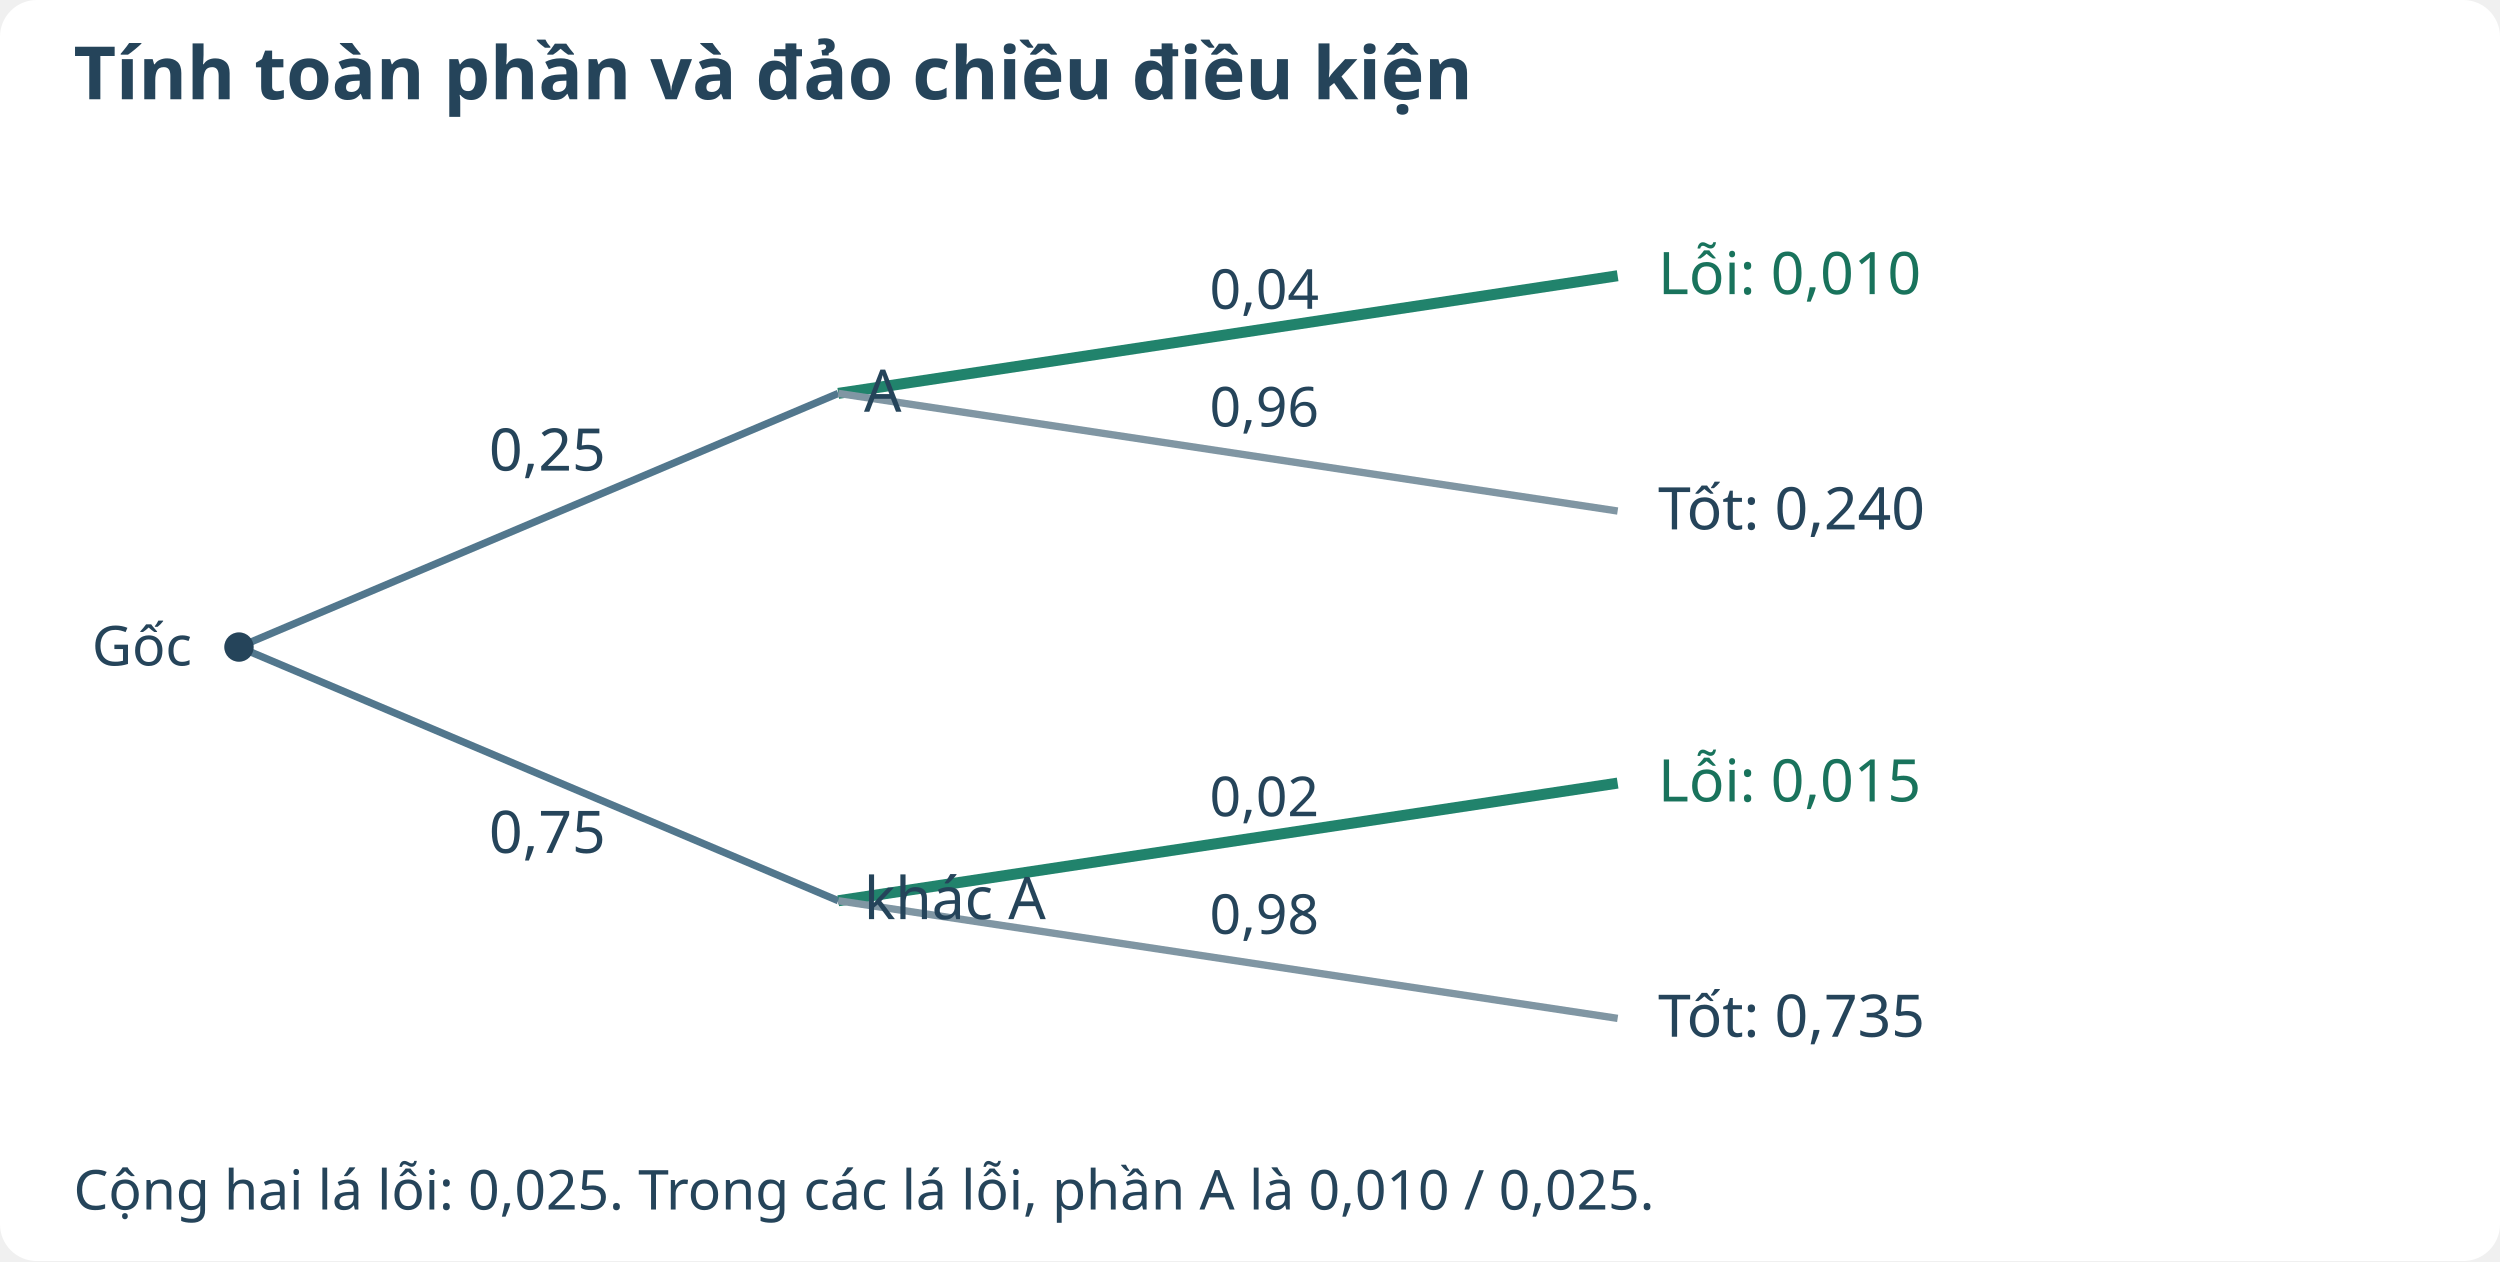
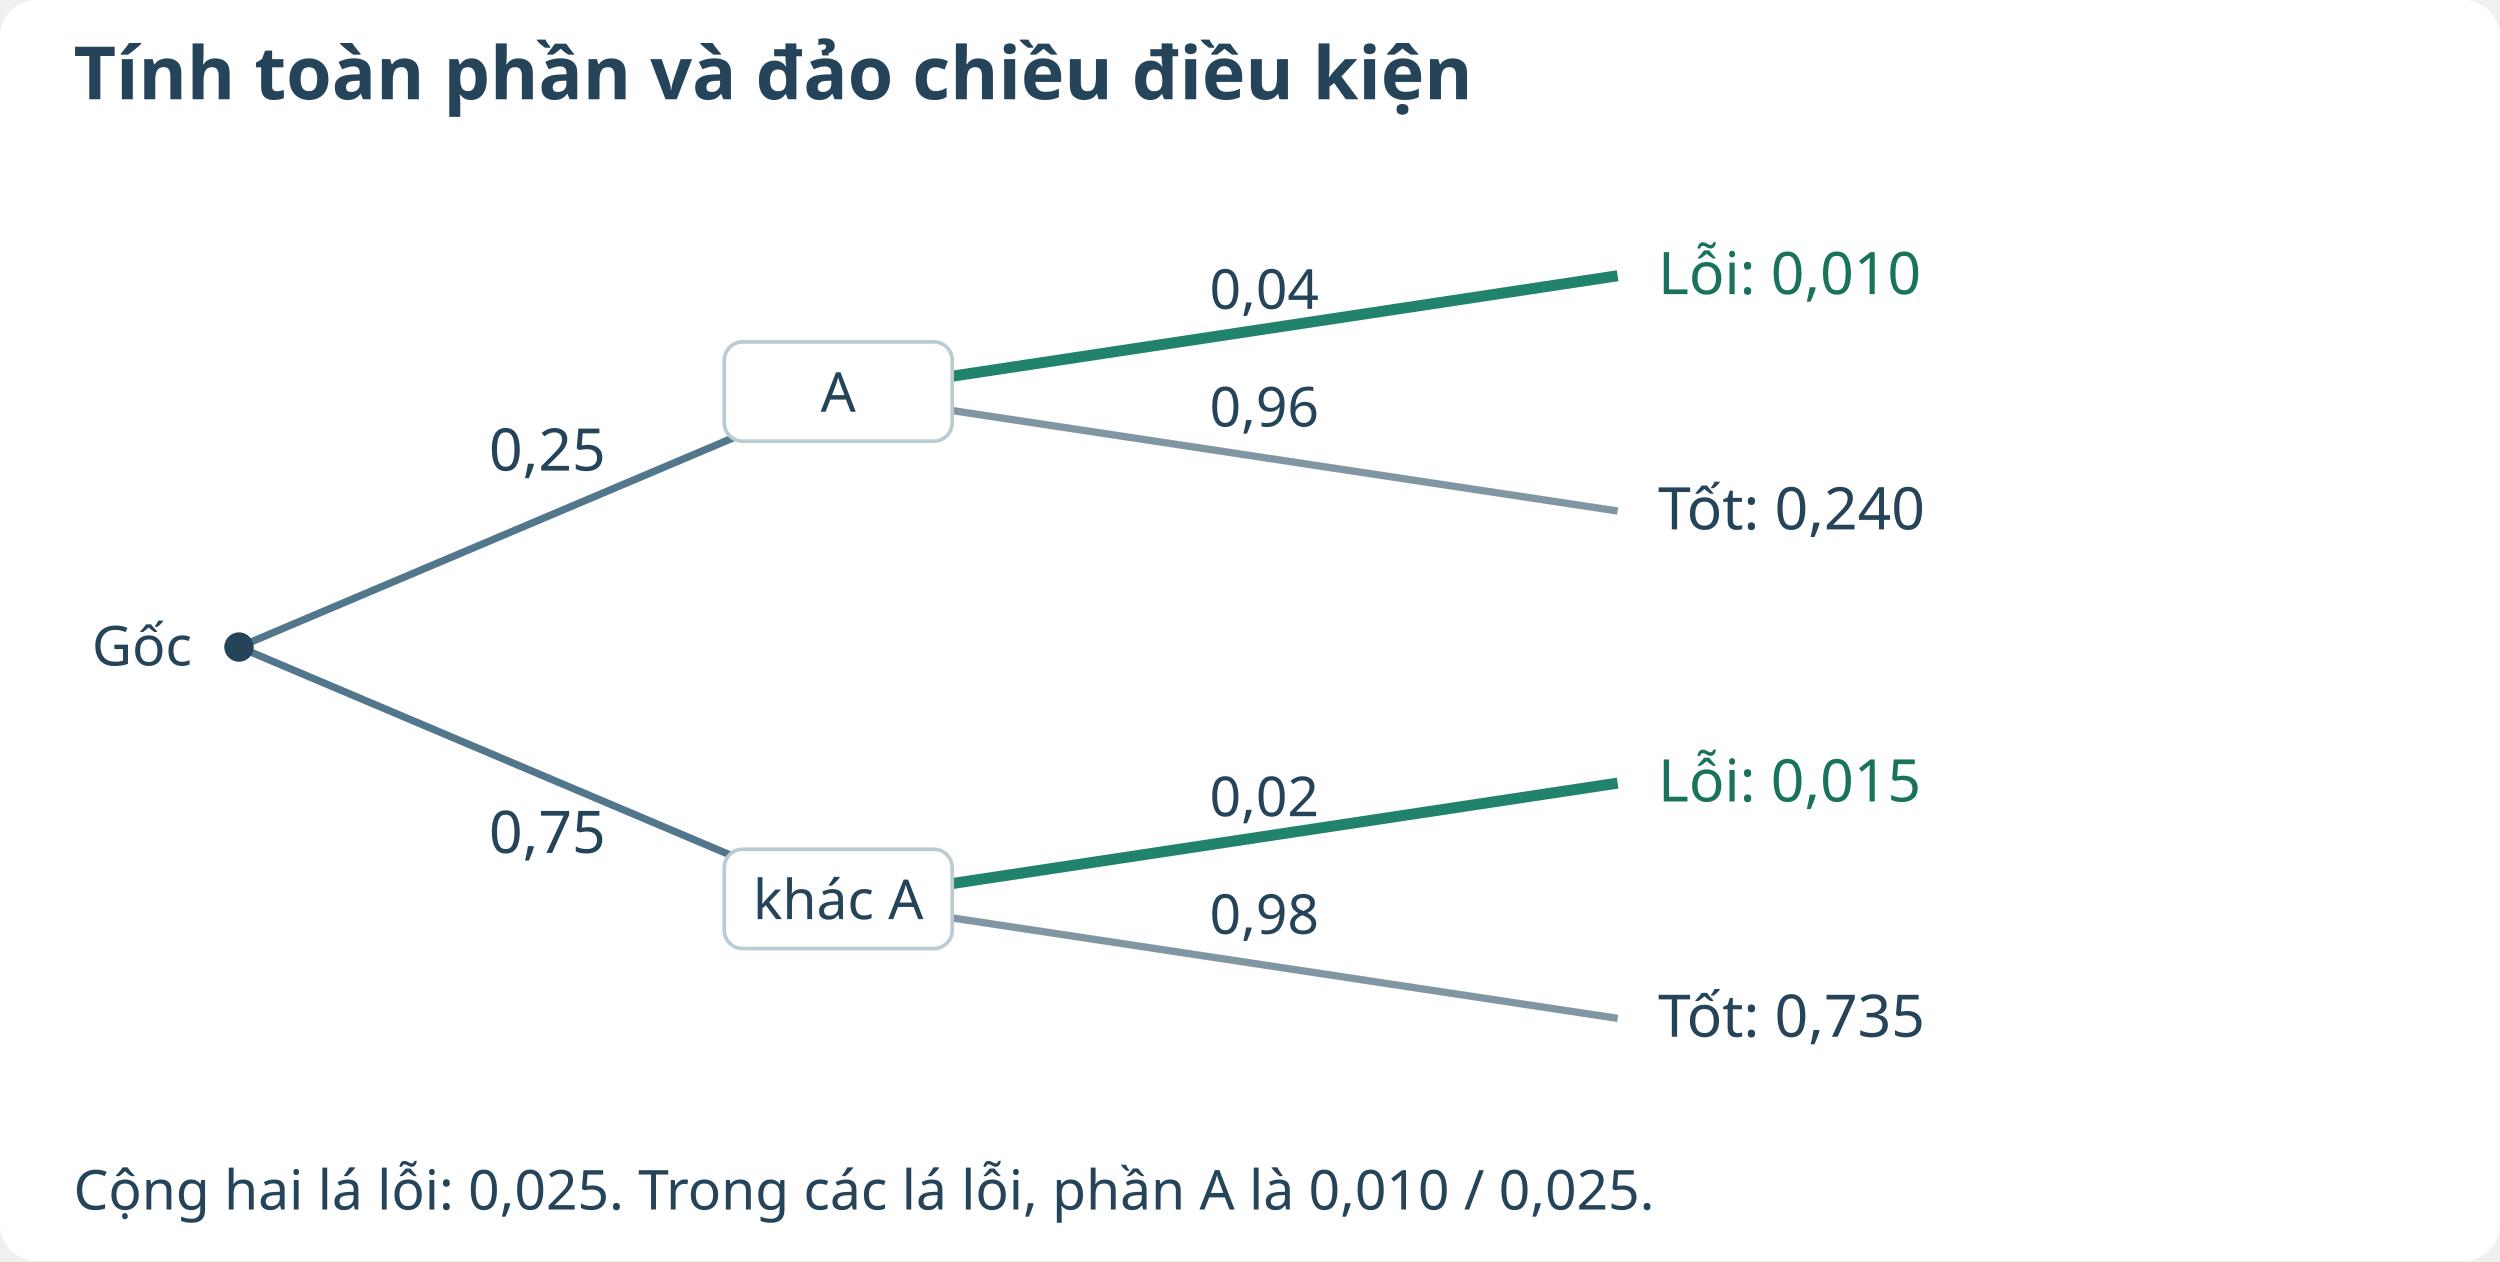
<svg xmlns="http://www.w3.org/2000/svg" viewBox="0 0 680 343" role="img" aria-labelledby="t d">
  <rect width="680" height="343" rx="10" fill="white" />
  <g font-family="sans-serif" fill="#25445a">
    <text x="20" y="27" font-size="20" font-weight="bold">Tính toàn phần và đảo chiều điều kiện</text>
    <path d="M65 176L228 107 M65 176L228 245" stroke="#52778d" stroke-width="2" fill="none" />
    <path d="M228 107L440 75" stroke="#21836c" stroke-width="3" fill="none" />
    <path d="M228 107L440 139" stroke="#8096a3" stroke-width="2" fill="none" />
    <path d="M228 245L440 213" stroke="#21836c" stroke-width="3" fill="none" />
    <path d="M228 245L440 277" stroke="#8096a3" stroke-width="2" fill="none" />
    <circle cx="65" cy="176" r="4" />
    <text x="25" y="181" font-size="15">Gốc</text>
    <text x="133" y="128" font-size="16">0,25</text>
-     <text x="235" y="112" font-size="16">A</text>
+     <rect x="197" y="93" width="62" height="27" rx="5" fill="white" stroke="#b9cbd3" />
+     <text x="228" y="112" font-size="15" text-anchor="middle">A</text>
    <text x="133" y="232" font-size="16">0,75</text>
-     <text x="235" y="250" font-size="16">khác A</text>
+     <rect x="197" y="231" width="62" height="27" rx="5" fill="white" stroke="#b9cbd3" />
+     <text x="228" y="250" font-size="15" text-anchor="middle">khác A</text>
    <text x="329" y="84" font-size="15">0,04</text>
    <text x="451" y="80" font-size="16" fill="#19735c">Lỗi: 0,010</text>
    <text x="329" y="116" font-size="15">0,96</text>
    <text x="451" y="144" font-size="16" fill="#25445a">Tốt: 0,240</text>
    <text x="329" y="222" font-size="15">0,02</text>
    <text x="451" y="218" font-size="16" fill="#19735c">Lỗi: 0,015</text>
    <text x="329" y="254" font-size="15">0,98</text>
    <text x="451" y="282" font-size="16" fill="#25445a">Tốt: 0,735</text>
    <text x="20" y="329" font-size="15">Cộng hai lá lỗi: 0,025. Trong các lá lỗi, phần A là 0,010 / 0,025.</text>
  </g>
</svg>
